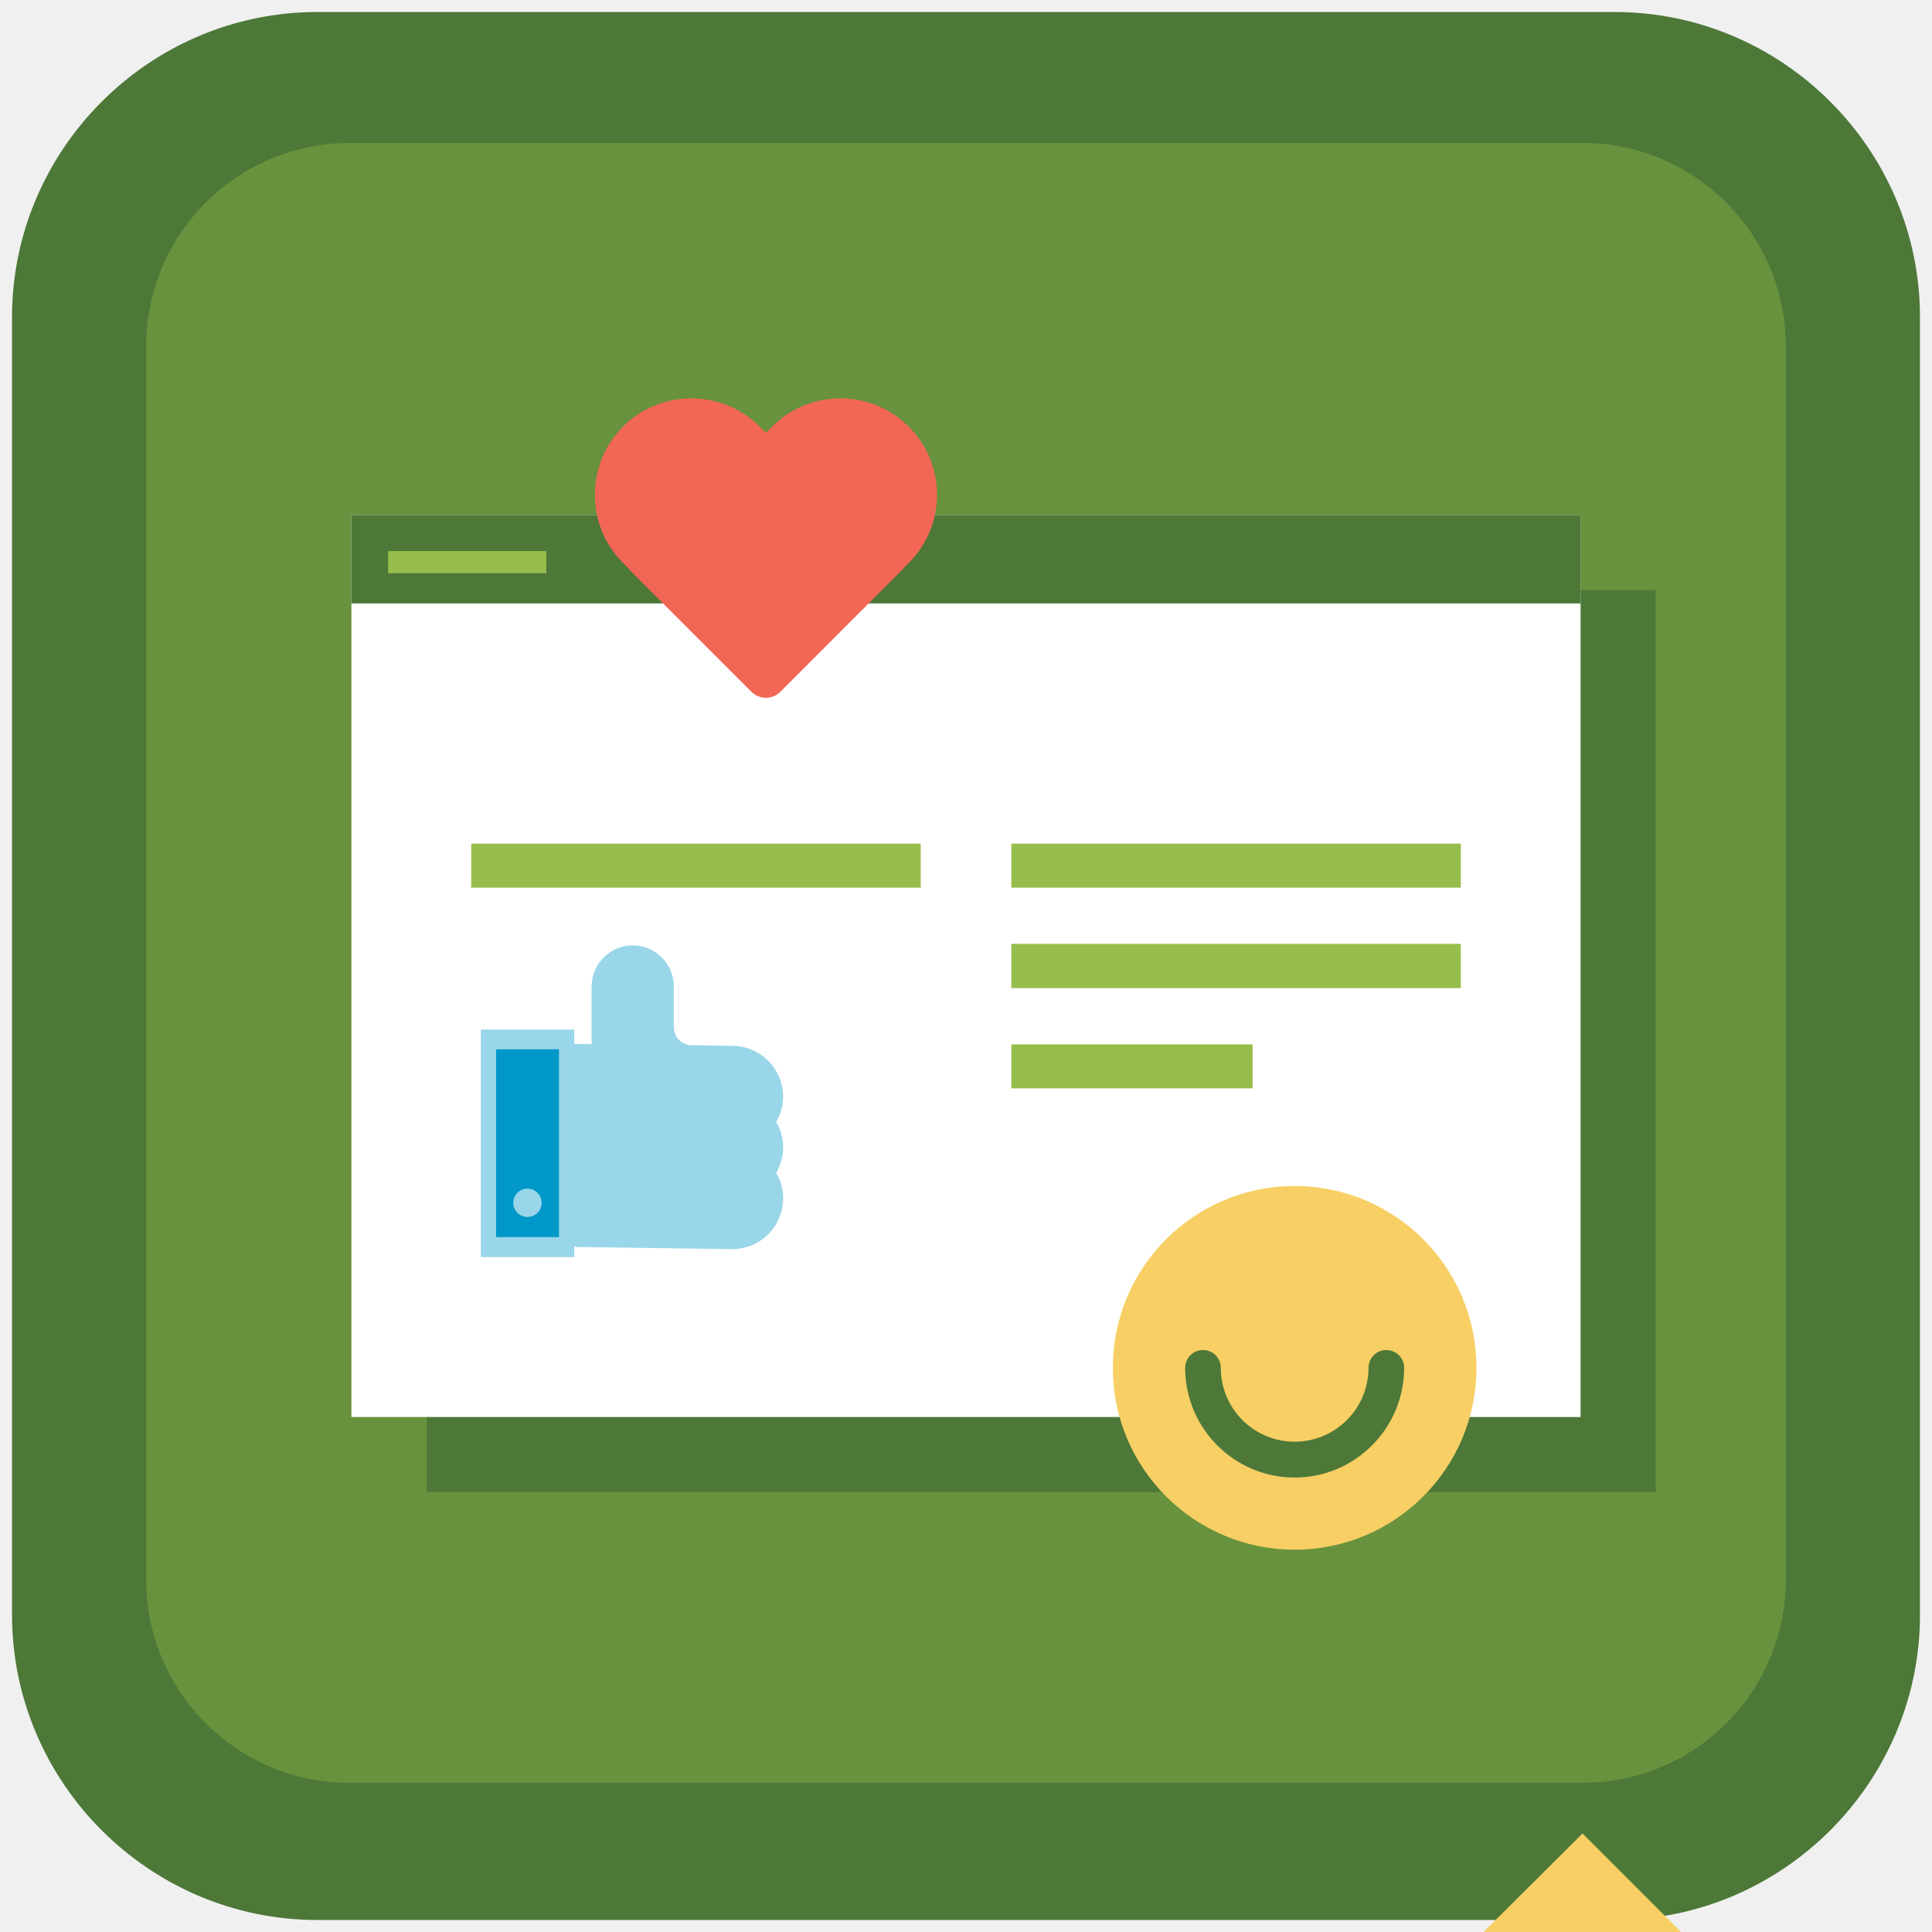
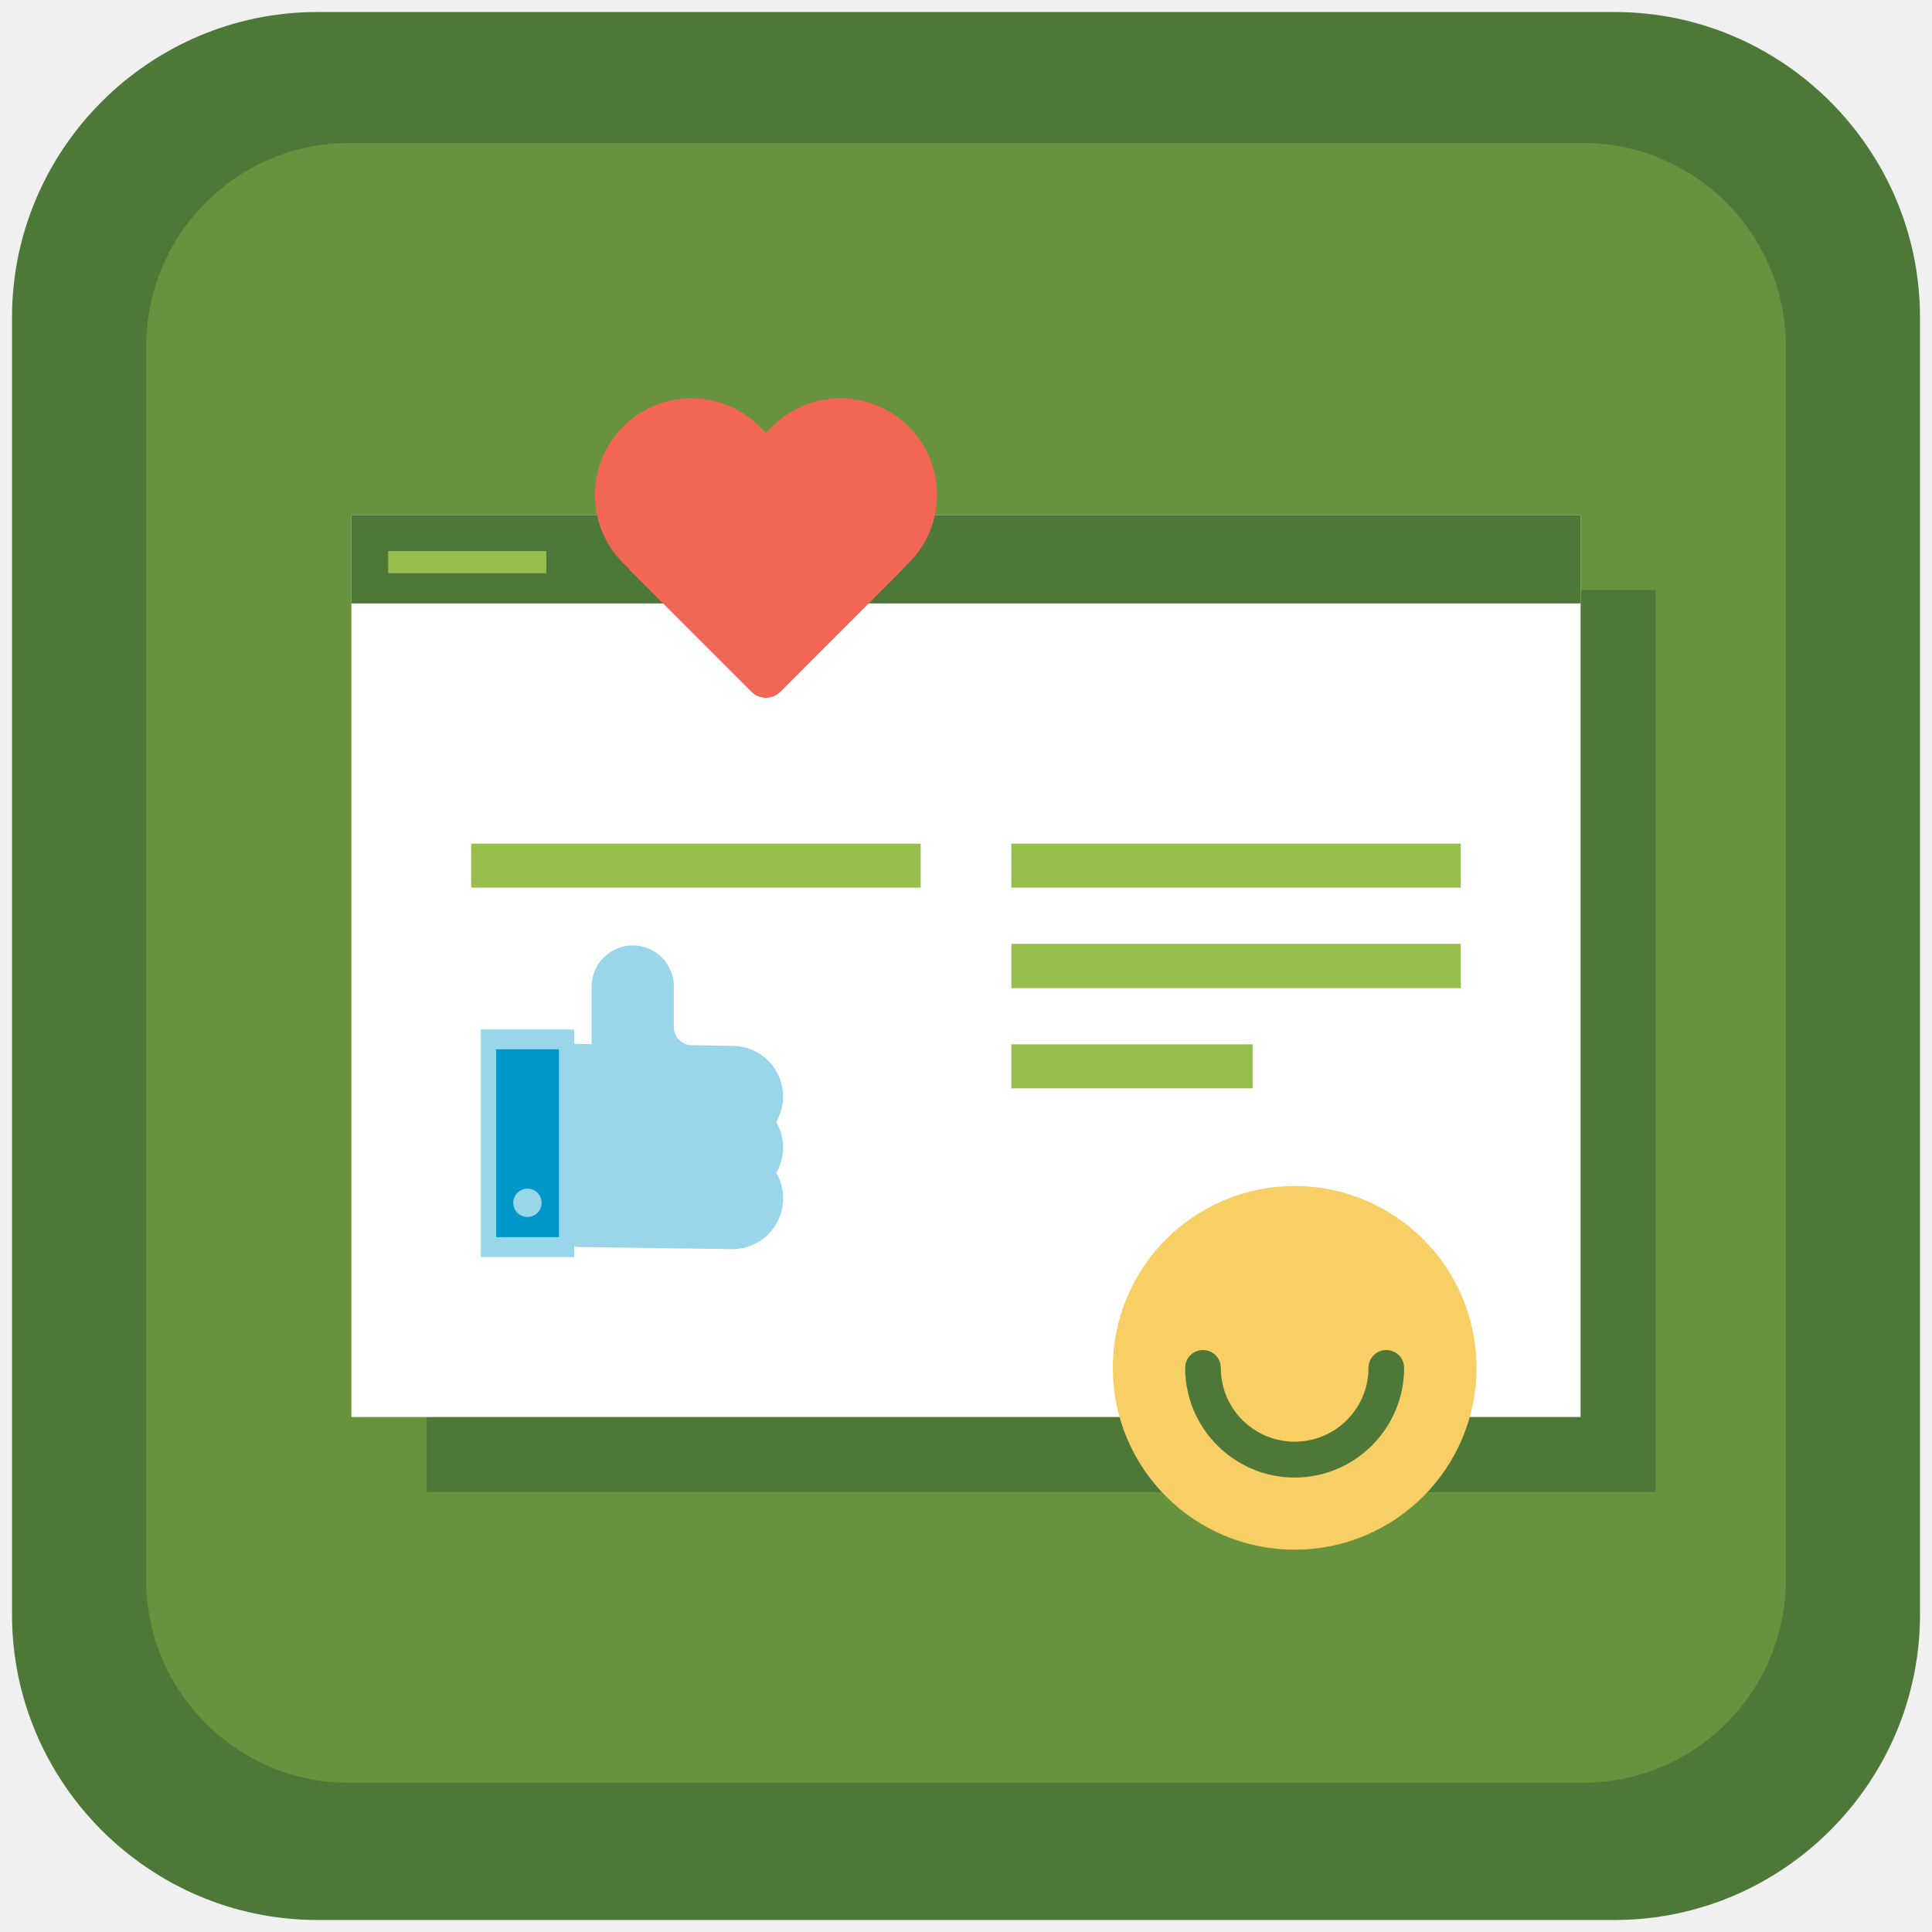
<svg xmlns="http://www.w3.org/2000/svg" viewBox="0 0 90 90">
  <path d="M75.22,89.44L14.78,89.44C6.96,89.44,0.56,83.04,0.56,75.22L0.56,14.78C0.56,6.96,6.96,0.56,14.78,0.56L75.22,0.56C83.04,0.56,89.44,6.96,89.44,14.78L89.44,75.22C89.44,83.04,83.04,89.44,75.22,89.44Z" fill="#4d7838" />
  <path d="M16.27,6.66L73.73,6.66C78.95,6.66,83.19,10.91,83.19,16.13L83.19,73.59C83.19,78.81,78.95,83.05,73.73,83.05L16.27,83.05C11.05,83.05,6.81,78.81,6.81,73.59L6.81,16.13C6.81,10.91,11.05,6.66,16.27,6.66Z" fill="#68923d" />
  <path d="M75.75,27.49L77.13,27.49L77.13,28.87L77.13,31.61L77.13,69.51L19.88,69.51L19.88,31.61L19.88,28.87L19.88,27.49L21.25,27.49Z" fill="#4d7838" />
  <path d="M16.37,23.99L73.63,23.99L73.63,66.01L16.37,66.01Z" fill="#fff" />
  <path d="M16.37,23.99L73.63,23.99L73.63,28.11L16.37,28.11Z" fill="#4d7838" />
  <path d="M21.95,39.3L42.89,39.3L42.89,41.35L21.95,41.35Z" fill="#97bd4d" />
  <path d="M18.08,25.67L25.45,25.67L25.45,26.7L18.08,26.7Z" fill="#97bd4d" />
  <path d="M47.11,48.65L58.35,48.65L58.35,50.7L47.11,50.7Z" fill="#97bd4d" />
  <path d="M47.11,39.3L68.05,39.3L68.05,41.35L47.11,41.35Z" fill="#97bd4d" />
  <path d="M47.11,43.97L68.05,43.97L68.05,46.03L47.11,46.03Z" fill="#97bd4d" />
  <path d="M68.78,63.72C68.78,68.4,64.99,72.19,60.31,72.19C55.63,72.19,51.84,68.4,51.84,63.72C51.84,59.04,55.63,55.25,60.31,55.25C64.99,55.25,68.78,59.04,68.78,63.72Z" fill="#f7cf64" />
  <path d="M55.21,63.72C55.21,63.26,55.58,62.89,56.04,62.89C56.5,62.89,56.87,63.26,56.87,63.72C56.87,65.62,58.41,67.16,60.31,67.16C62.21,67.16,63.75,65.62,63.75,63.72C63.75,63.26,64.12,62.89,64.58,62.89C65.04,62.89,65.41,63.26,65.41,63.72C65.41,66.54,63.12,68.83,60.31,68.83C57.5,68.83,55.21,66.54,55.21,63.72Z" fill="#4d7838" />
  <path d="M36.48,51.09L36.48,51.09C36.48,51.52,36.36,51.92,36.16,52.27C36.37,52.62,36.48,53.02,36.48,53.45L36.48,53.45C36.48,53.89,36.36,54.29,36.16,54.64C36.37,54.99,36.48,55.39,36.48,55.82L36.48,55.82C36.48,57.13,35.42,58.19,34.11,58.19L26.95,58.09C26.88,58.09,26.81,58.08,26.75,58.05L26.75,58.56L22.4,58.56L22.4,47.96L26.75,47.96L26.75,48.63L27.56,48.64L27.56,45.96C27.56,44.9,28.42,44.04,29.48,44.04L29.48,44.04C30.53,44.04,31.39,44.9,31.39,45.96L31.39,47.85C31.39,48.31,31.76,48.69,32.22,48.69L34.11,48.72C35.42,48.72,36.48,49.78,36.48,51.09Z" fill="#99d6e9" />
  <path d="M23.11,48.88L26.04,48.88L26.04,57.63L23.11,57.63Z" fill="#0098c8" />
  <path d="M25.23,56.03C25.23,56.4,24.94,56.69,24.57,56.69C24.21,56.69,23.91,56.4,23.91,56.03C23.91,55.67,24.21,55.37,24.57,55.37C24.94,55.37,25.23,55.67,25.23,56.03Z" fill="#99d6e9" />
  <path d="M29.02,19.87L29.02,19.87C30.78,18.12,33.63,18.12,35.39,19.87L42.04,26.53L36.35,32.22C35.98,32.59,35.39,32.59,35.02,32.22L29.03,26.23C27.27,24.48,27.27,21.63,29.03,19.87Z" fill="#f26655" />
  <path d="M35.01,32.23L29.31,26.53L35.97,19.87C37.73,18.12,40.58,18.12,42.33,19.87L42.33,19.87C44.09,21.63,44.09,24.48,42.33,26.23L36.34,32.23C35.97,32.59,35.37,32.59,35.01,32.23Z" fill="#f26655" />
-   <path d="M53.5,105.54L73.72,85.41L94.05,105.74L77.15,122.71L77.21,123.68C77.4,126.28,76.59,128.84,74.98,130.86L65.71,140.23L61.76,144.08C60.8,145.04,59.24,145.04,58.28,144.08L56.49,142.29C56.24,142.04,56.06,141.76,55.94,141.45L54.35,139.86C53.74,139.84,53.14,139.61,52.68,139.14L50.89,137.35C50.43,136.89,50.19,136.29,50.17,135.69L49.2,134.71C48.51,134.76,47.81,134.52,47.29,134L45.5,132.21C44.98,131.68,44.74,130.98,44.79,130.3L43.93,129.44C43.24,129.49,42.54,129.25,42.02,128.73L40.23,126.94C39.27,125.98,39.27,124.42,40.23,123.46L40.71,122.98L38.26,118.5C37.39,116.93,37.78,115.01,39.09,113.89C39.13,113.84,39.18,113.79,39.22,113.74L44.19,108.78C44.46,108.5,45.05,107.95,45.35,107.71C47.37,106.1,49.93,105.29,52.53,105.47L53.5,105.54Z" fill="#f7cf64" />
</svg>
